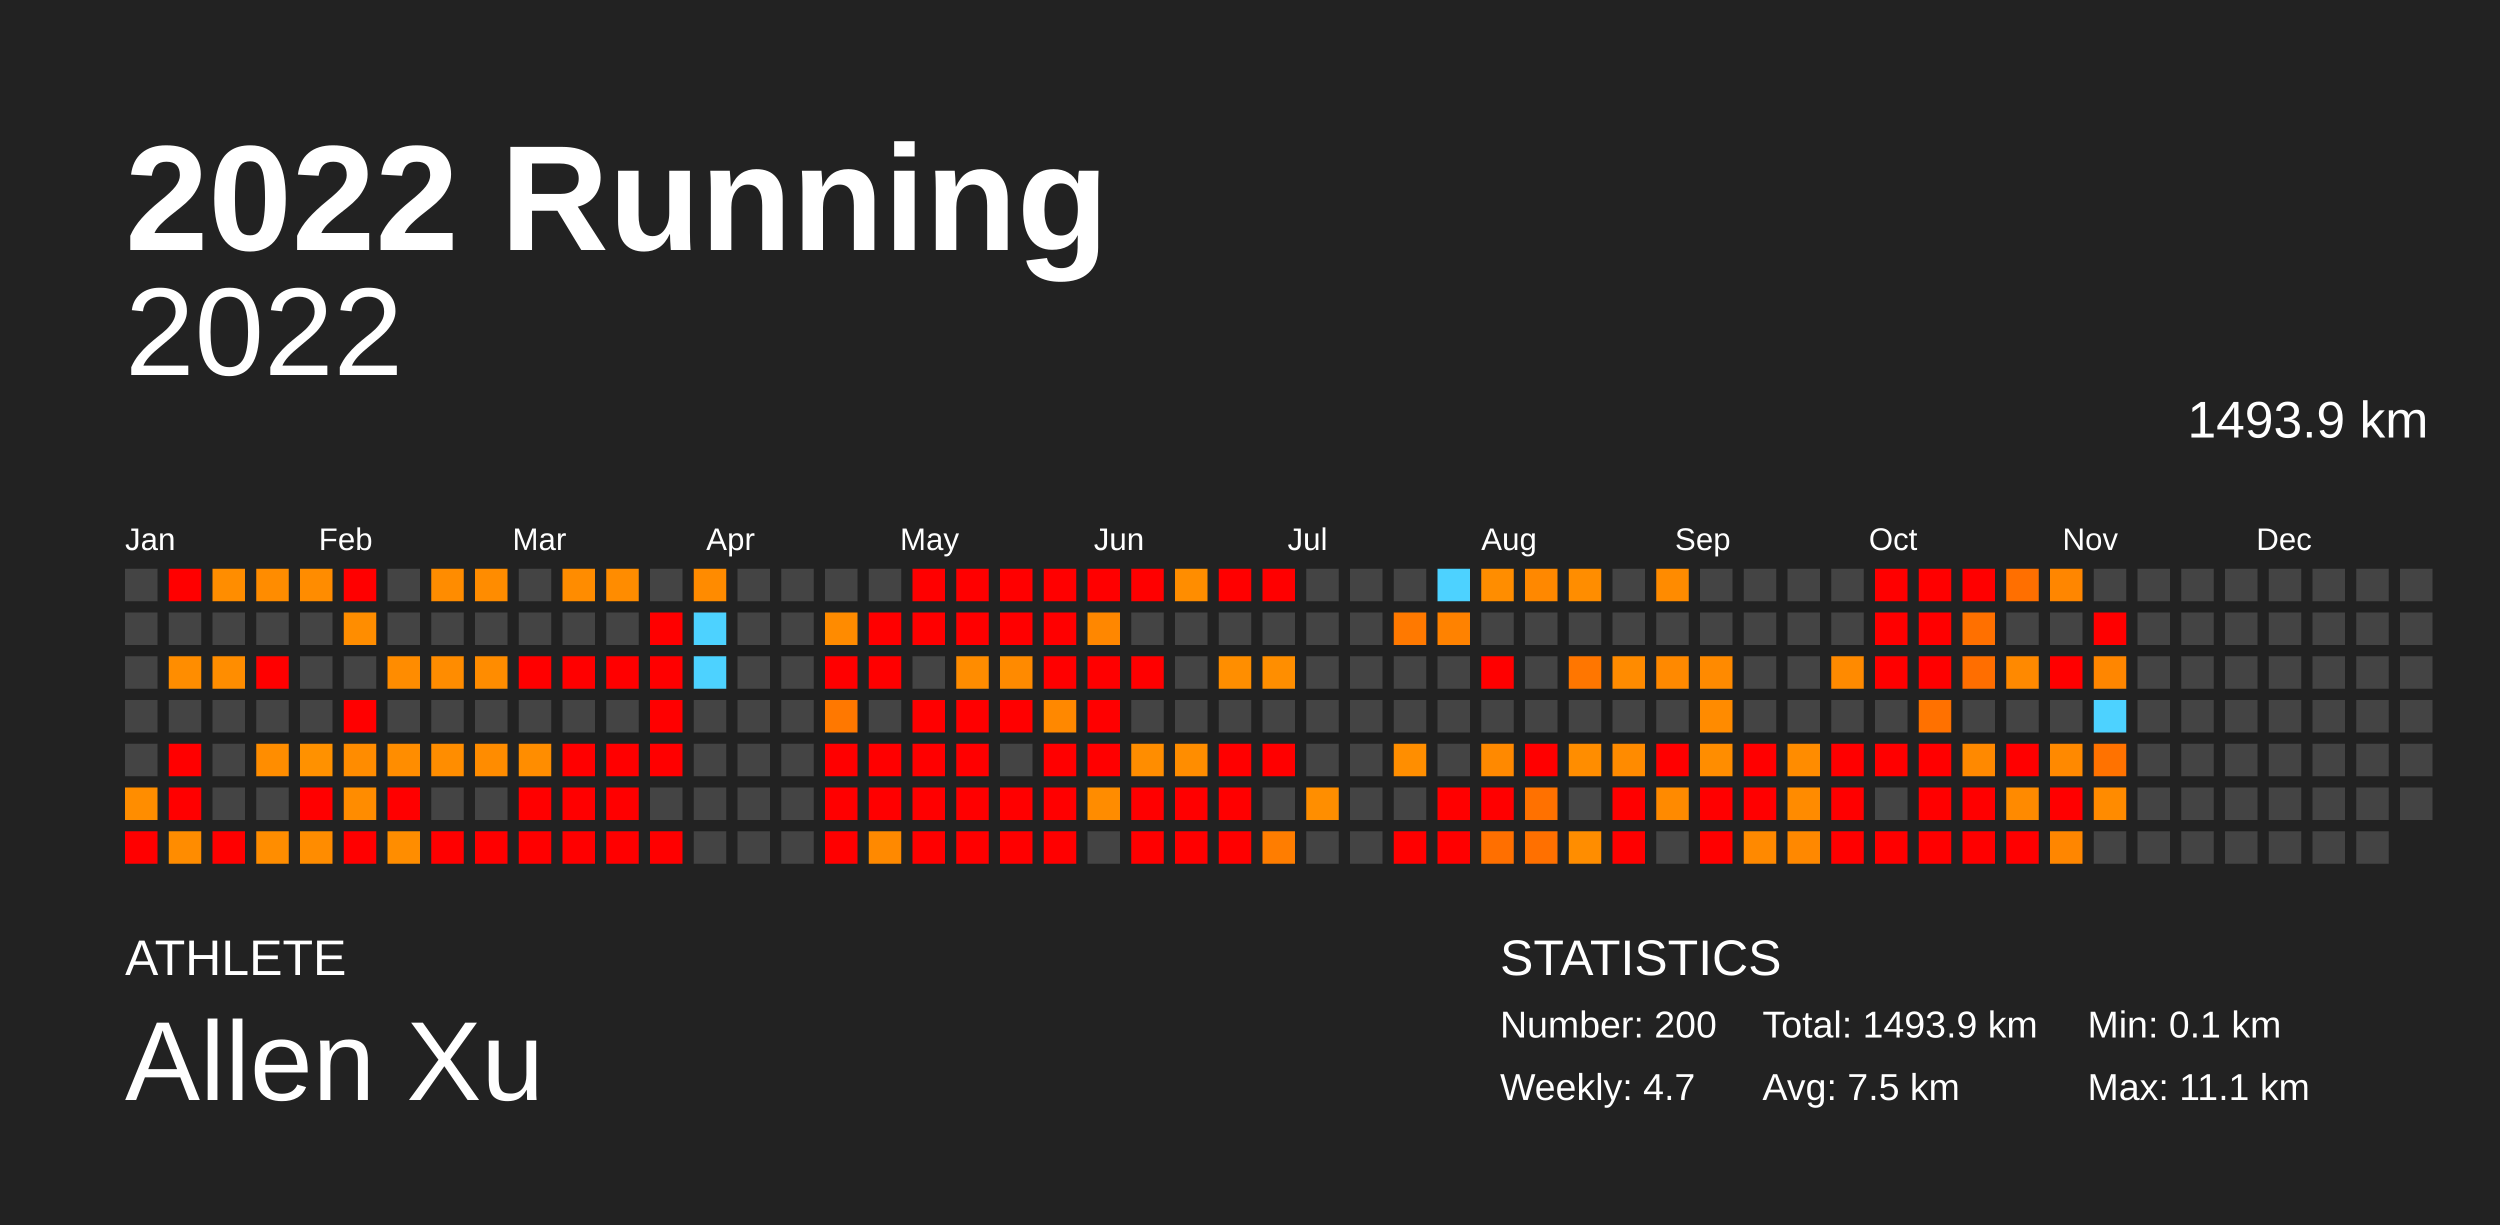
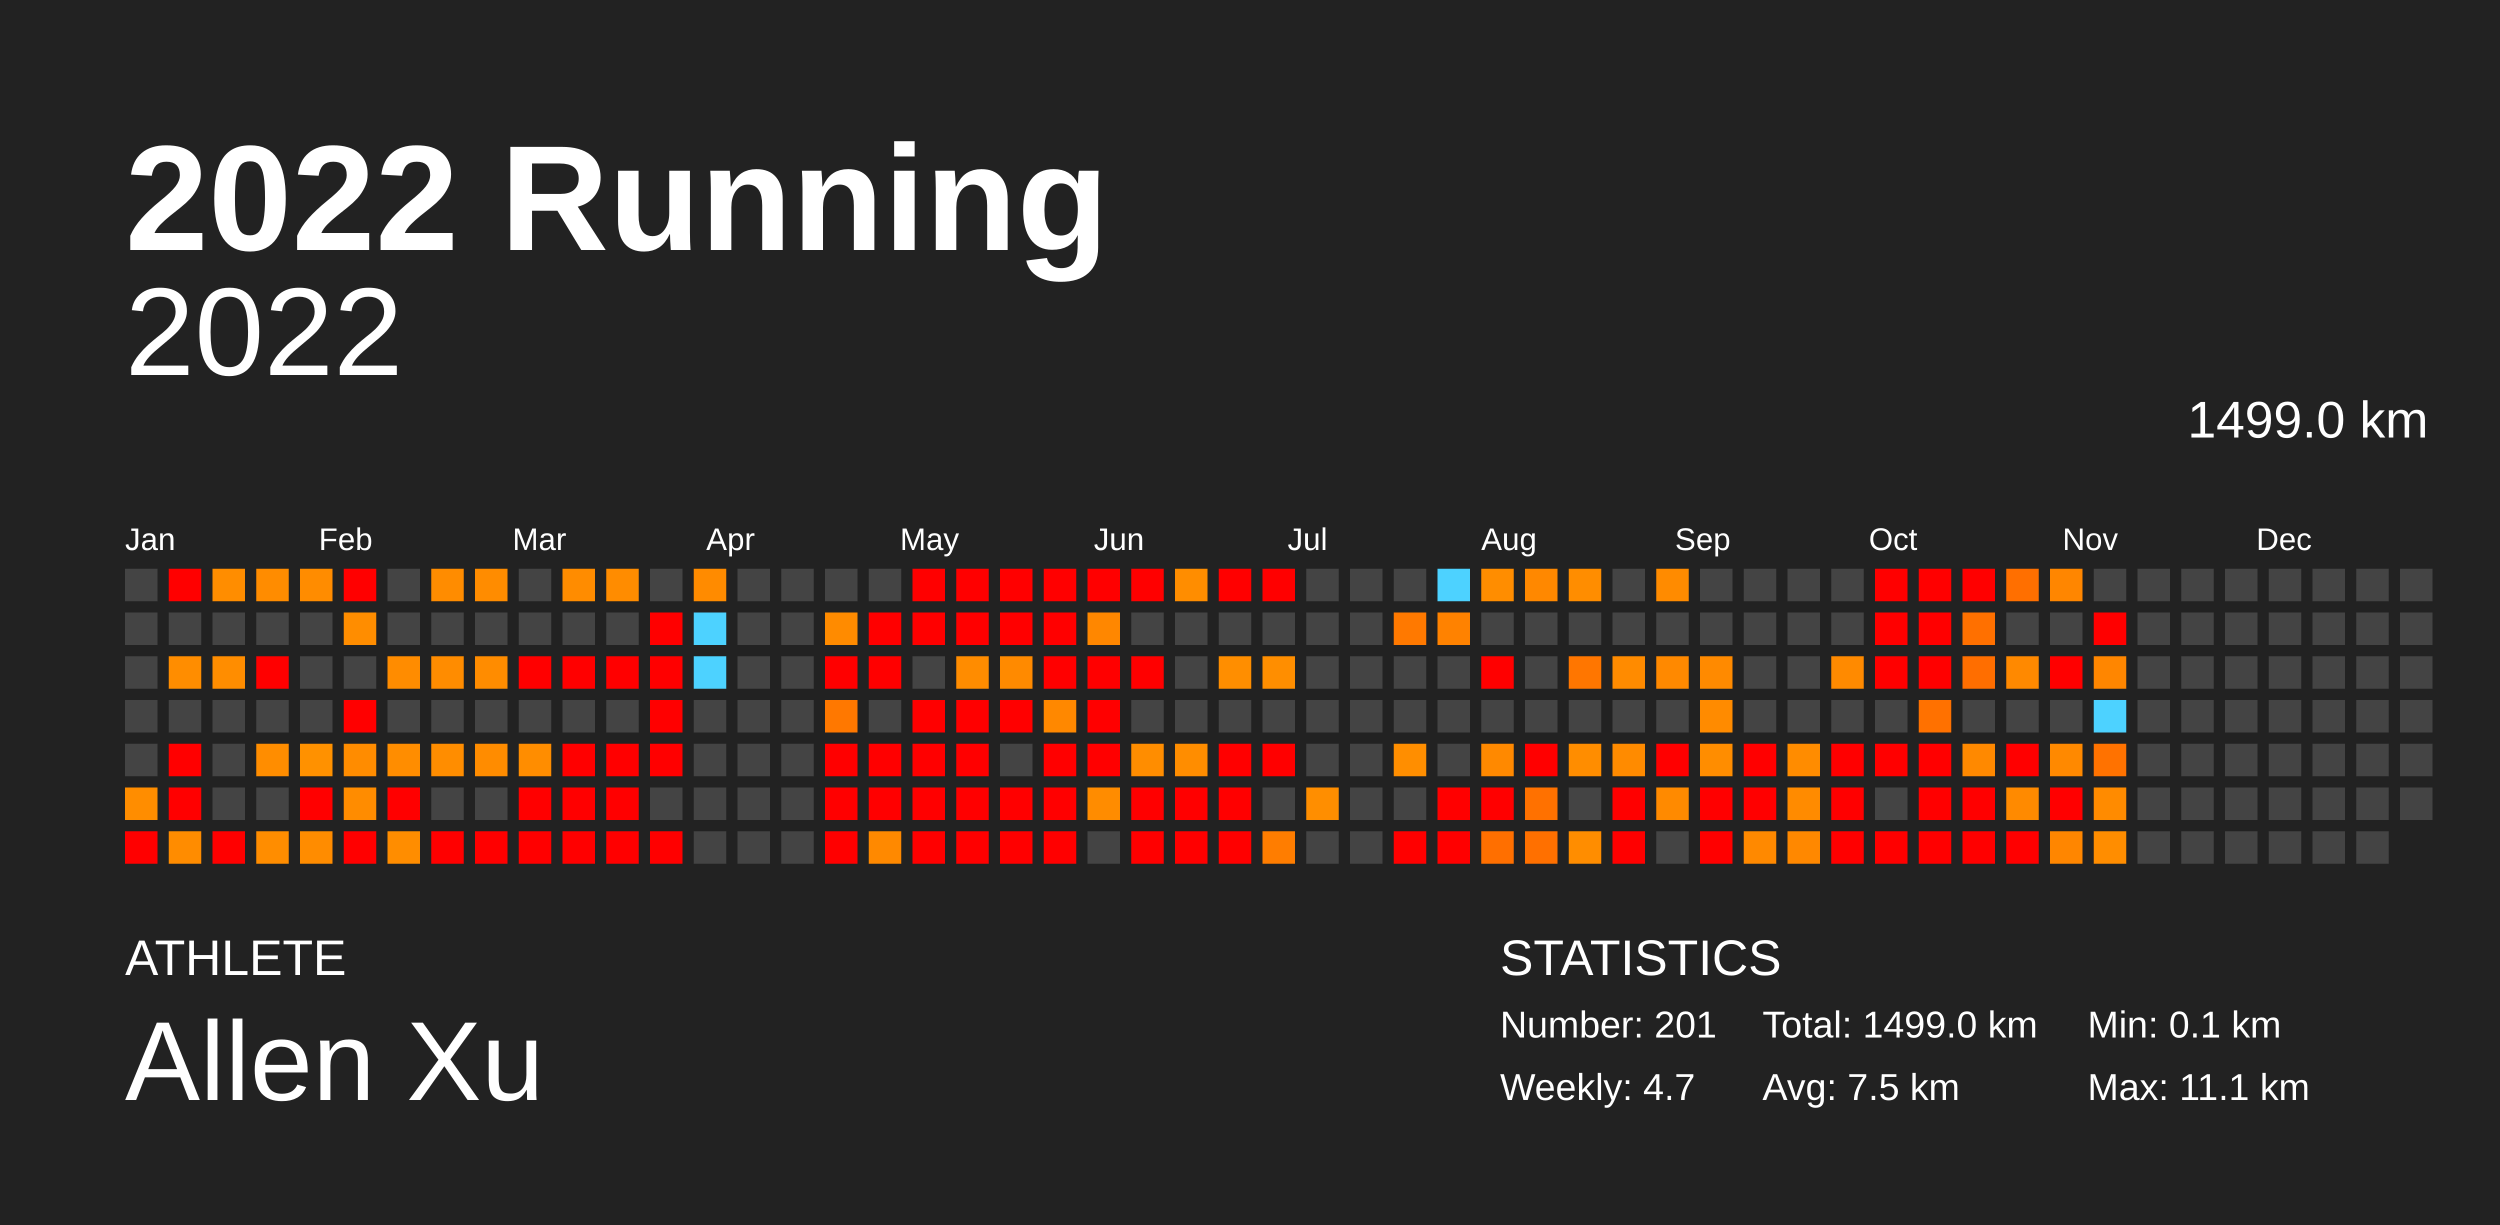
<svg xmlns="http://www.w3.org/2000/svg" baseProfile="full" height="98mm" version="1.1" viewBox="0,0,200,98" width="200mm">
  <defs />
  <rect fill="#222222" height="98" width="200" x="0" y="0" />
  <text fill="#FFFFFF" style="font-size:12px; font-family:Arial; font-weight:bold;" x="10" y="20">2022 Running</text>
  <text fill="#FFFFFF" style="font-size:4px; font-family:Arial" x="10" y="78">ATHLETE</text>
  <text fill="#FFFFFF" style="font-size:9px; font-family:Arial" x="10" y="88">Allen Xu</text>
  <text fill="#FFFFFF" style="font-size:4px; font-family:Arial" x="120" y="78">STATISTICS</text>
-   <text fill="#FFFFFF" style="font-size:3px; font-family:Arial" x="120" y="83">Number: 200</text>
+   <text fill="#FFFFFF" style="font-size:3px; font-family:Arial" x="120" y="83">Number: 201</text>
  <text fill="#FFFFFF" style="font-size:3px; font-family:Arial" x="120" y="88">Weekly: 4.7</text>
-   <text fill="#FFFFFF" style="font-size:3px; font-family:Arial" x="141" y="83">Total: 1493.9 km</text>
+   <text fill="#FFFFFF" style="font-size:3px; font-family:Arial" x="141" y="83">Total: 1499.0 km</text>
  <text fill="#FFFFFF" style="font-size:3px; font-family:Arial" x="141" y="88">Avg: 7.5 km</text>
  <text fill="#FFFFFF" style="font-size:3px; font-family:Arial" x="167" y="83">Min: 0.1 km</text>
  <text fill="#FFFFFF" style="font-size:3px; font-family:Arial" x="167" y="88">Max: 11.1 km</text>
  <text alignment-baseline="hanging" fill="#FFFFFF" style="font-size:10.0px; font-family:Arial;" x="10" y="30">2022</text>
-   <text alignment-baseline="hanging" fill="#FFFFFF" style="font-size:4.125px; font-family:Arial;" x="175" y="35">1493.9 km</text>
+   <text alignment-baseline="hanging" fill="#FFFFFF" style="font-size:4.125px; font-family:Arial;" x="175" y="35">1499.0 km</text>
  <text fill="#FFFFFF" style="font-size:2.5px; font-family:Arial" x="10.0" y="44">Jan</text>
  <text fill="#FFFFFF" style="font-size:2.5px; font-family:Arial" x="25.5" y="44">Feb</text>
  <text fill="#FFFFFF" style="font-size:2.5px; font-family:Arial" x="41.0" y="44">Mar</text>
  <text fill="#FFFFFF" style="font-size:2.5px; font-family:Arial" x="56.5" y="44">Apr</text>
  <text fill="#FFFFFF" style="font-size:2.5px; font-family:Arial" x="72.0" y="44">May</text>
  <text fill="#FFFFFF" style="font-size:2.5px; font-family:Arial" x="87.5" y="44">Jun</text>
  <text fill="#FFFFFF" style="font-size:2.5px; font-family:Arial" x="103.0" y="44">Jul</text>
  <text fill="#FFFFFF" style="font-size:2.5px; font-family:Arial" x="118.5" y="44">Aug</text>
  <text fill="#FFFFFF" style="font-size:2.5px; font-family:Arial" x="134.0" y="44">Sep</text>
  <text fill="#FFFFFF" style="font-size:2.5px; font-family:Arial" x="149.5" y="44">Oct</text>
  <text fill="#FFFFFF" style="font-size:2.5px; font-family:Arial" x="165.0" y="44">Nov</text>
  <text fill="#FFFFFF" style="font-size:2.5px; font-family:Arial" x="180.5" y="44">Dec</text>
  <rect fill="#444444" height="2.6" width="2.6" x="10.0" y="45.5" />
  <rect fill="#444444" height="2.6" width="2.6" x="10.0" y="49.0" />
  <rect fill="#444444" height="2.6" width="2.6" x="10.0" y="52.5" />
  <rect fill="#444444" height="2.6" width="2.6" x="10.0" y="56.0" />
  <rect fill="#444444" height="2.6" width="2.6" x="10.0" y="59.5" />
  <rect fill="#ff8d00" height="2.6" width="2.6" x="10.0" y="63.0" />
  <rect fill="red" height="2.6" width="2.6" x="10.0" y="66.5" />
  <rect fill="red" height="2.6" width="2.6" x="13.5" y="45.5" />
  <rect fill="#444444" height="2.6" width="2.6" x="13.5" y="49.0" />
  <rect fill="#ff8d00" height="2.6" width="2.6" x="13.5" y="52.5" />
  <rect fill="#444444" height="2.6" width="2.6" x="13.5" y="56.0" />
  <rect fill="red" height="2.6" width="2.6" x="13.5" y="59.5" />
  <rect fill="red" height="2.6" width="2.6" x="13.5" y="63.0" />
  <rect fill="#ff8c00" height="2.6" width="2.6" x="13.5" y="66.5" />
  <rect fill="#ff8d00" height="2.6" width="2.6" x="17.0" y="45.5" />
  <rect fill="#444444" height="2.6" width="2.6" x="17.0" y="49.0" />
  <rect fill="#ff8d00" height="2.6" width="2.6" x="17.0" y="52.5" />
  <rect fill="#444444" height="2.6" width="2.6" x="17.0" y="56.0" />
  <rect fill="#444444" height="2.6" width="2.6" x="17.0" y="59.5" />
  <rect fill="#444444" height="2.6" width="2.6" x="17.0" y="63.0" />
  <rect fill="red" height="2.6" width="2.6" x="17.0" y="66.5" />
  <rect fill="#ff8c00" height="2.6" width="2.6" x="20.5" y="45.5" />
  <rect fill="#444444" height="2.6" width="2.6" x="20.5" y="49.0" />
  <rect fill="red" height="2.6" width="2.6" x="20.5" y="52.5" />
  <rect fill="#444444" height="2.6" width="2.6" x="20.5" y="56.0" />
  <rect fill="#ff8d00" height="2.6" width="2.6" x="20.5" y="59.5" />
  <rect fill="#444444" height="2.6" width="2.6" x="20.5" y="63.0" />
  <rect fill="#ff8d00" height="2.6" width="2.6" x="20.5" y="66.5" />
  <rect fill="#ff8c00" height="2.6" width="2.6" x="24.0" y="45.5" />
  <rect fill="#444444" height="2.6" width="2.6" x="24.0" y="49.0" />
  <rect fill="#444444" height="2.6" width="2.6" x="24.0" y="52.5" />
  <rect fill="#444444" height="2.6" width="2.6" x="24.0" y="56.0" />
  <rect fill="#ff9100" height="2.6" width="2.6" x="24.0" y="59.5" />
  <rect fill="red" height="2.6" width="2.6" x="24.0" y="63.0" />
  <rect fill="#ff8c00" height="2.6" width="2.6" x="24.0" y="66.5" />
  <rect fill="red" height="2.6" width="2.6" x="27.5" y="45.5" />
  <rect fill="#ff8d00" height="2.6" width="2.6" x="27.5" y="49.0" />
  <rect fill="#444444" height="2.6" width="2.6" x="27.5" y="52.5" />
  <rect fill="red" height="2.6" width="2.6" x="27.5" y="56.0" />
  <rect fill="#ff8c00" height="2.6" width="2.6" x="27.5" y="59.5" />
  <rect fill="#ff8c00" height="2.6" width="2.6" x="27.5" y="63.0" />
  <rect fill="red" height="2.6" width="2.6" x="27.5" y="66.5" />
  <rect fill="#444444" height="2.6" width="2.6" x="31.0" y="45.5" />
  <rect fill="#444444" height="2.6" width="2.6" x="31.0" y="49.0" />
  <rect fill="#ff8c00" height="2.6" width="2.6" x="31.0" y="52.5" />
  <rect fill="#444444" height="2.6" width="2.6" x="31.0" y="56.0" />
  <rect fill="#ff8d00" height="2.6" width="2.6" x="31.0" y="59.5" />
  <rect fill="red" height="2.6" width="2.6" x="31.0" y="63.0" />
  <rect fill="#ff8d00" height="2.6" width="2.6" x="31.0" y="66.5" />
  <rect fill="#ff8c00" height="2.6" width="2.6" x="34.5" y="45.5" />
  <rect fill="#444444" height="2.6" width="2.6" x="34.5" y="49.0" />
  <rect fill="#ff8c00" height="2.6" width="2.6" x="34.5" y="52.5" />
  <rect fill="#444444" height="2.6" width="2.6" x="34.5" y="56.0" />
  <rect fill="#ff8d00" height="2.6" width="2.6" x="34.5" y="59.5" />
  <rect fill="#444444" height="2.6" width="2.6" x="34.5" y="63.0" />
  <rect fill="red" height="2.6" width="2.6" x="34.5" y="66.5" />
  <rect fill="#ff8c00" height="2.6" width="2.6" x="38.0" y="45.5" />
  <rect fill="#444444" height="2.6" width="2.6" x="38.0" y="49.0" />
  <rect fill="#ff8c00" height="2.6" width="2.6" x="38.0" y="52.5" />
  <rect fill="#444444" height="2.6" width="2.6" x="38.0" y="56.0" />
  <rect fill="#ff8c00" height="2.6" width="2.6" x="38.0" y="59.5" />
  <rect fill="#444444" height="2.6" width="2.6" x="38.0" y="63.0" />
  <rect fill="red" height="2.6" width="2.6" x="38.0" y="66.5" />
  <rect fill="#444444" height="2.6" width="2.6" x="41.5" y="45.5" />
  <rect fill="#444444" height="2.6" width="2.6" x="41.5" y="49.0" />
  <rect fill="red" height="2.6" width="2.6" x="41.5" y="52.5" />
  <rect fill="#444444" height="2.6" width="2.6" x="41.5" y="56.0" />
  <rect fill="#ff8d00" height="2.6" width="2.6" x="41.5" y="59.5" />
  <rect fill="red" height="2.6" width="2.6" x="41.5" y="63.0" />
  <rect fill="red" height="2.6" width="2.6" x="41.5" y="66.5" />
  <rect fill="#ff8c00" height="2.6" width="2.6" x="45.0" y="45.5" />
  <rect fill="#444444" height="2.6" width="2.6" x="45.0" y="49.0" />
  <rect fill="red" height="2.6" width="2.6" x="45.0" y="52.5" />
  <rect fill="#444444" height="2.6" width="2.6" x="45.0" y="56.0" />
  <rect fill="red" height="2.6" width="2.6" x="45.0" y="59.5" />
  <rect fill="red" height="2.6" width="2.6" x="45.0" y="63.0" />
  <rect fill="red" height="2.6" width="2.6" x="45.0" y="66.5" />
  <rect fill="#ff8c00" height="2.6" width="2.6" x="48.5" y="45.5" />
  <rect fill="#444444" height="2.6" width="2.6" x="48.5" y="49.0" />
  <rect fill="red" height="2.6" width="2.6" x="48.5" y="52.5" />
  <rect fill="#444444" height="2.6" width="2.6" x="48.5" y="56.0" />
  <rect fill="red" height="2.6" width="2.6" x="48.5" y="59.5" />
  <rect fill="red" height="2.6" width="2.6" x="48.5" y="63.0" />
  <rect fill="red" height="2.6" width="2.6" x="48.5" y="66.5" />
  <rect fill="#444444" height="2.6" width="2.6" x="52.0" y="45.5" />
  <rect fill="red" height="2.6" width="2.6" x="52.0" y="49.0" />
  <rect fill="red" height="2.6" width="2.6" x="52.0" y="52.5" />
  <rect fill="red" height="2.6" width="2.6" x="52.0" y="56.0" />
  <rect fill="red" height="2.6" width="2.6" x="52.0" y="59.5" />
  <rect fill="#444444" height="2.6" width="2.6" x="52.0" y="63.0" />
  <rect fill="red" height="2.6" width="2.6" x="52.0" y="66.5" />
  <rect fill="#ff8b00" height="2.6" width="2.6" x="55.5" y="45.5" />
  <rect fill="#4dd2ff" height="2.6" width="2.6" x="55.5" y="49.0" />
  <rect fill="#4dd2ff" height="2.6" width="2.6" x="55.5" y="52.5" />
  <rect fill="#444444" height="2.6" width="2.6" x="55.5" y="56.0" />
  <rect fill="#444444" height="2.6" width="2.6" x="55.5" y="59.5" />
  <rect fill="#444444" height="2.6" width="2.6" x="55.5" y="63.0" />
  <rect fill="#444444" height="2.6" width="2.6" x="55.5" y="66.5" />
  <rect fill="#444444" height="2.6" width="2.6" x="59.0" y="45.5" />
  <rect fill="#444444" height="2.6" width="2.6" x="59.0" y="49.0" />
  <rect fill="#444444" height="2.6" width="2.6" x="59.0" y="52.5" />
  <rect fill="#444444" height="2.6" width="2.6" x="59.0" y="56.0" />
  <rect fill="#444444" height="2.6" width="2.6" x="59.0" y="59.5" />
  <rect fill="#444444" height="2.6" width="2.6" x="59.0" y="63.0" />
  <rect fill="#444444" height="2.6" width="2.6" x="59.0" y="66.5" />
  <rect fill="#444444" height="2.6" width="2.6" x="62.5" y="45.5" />
  <rect fill="#444444" height="2.6" width="2.6" x="62.5" y="49.0" />
  <rect fill="#444444" height="2.6" width="2.6" x="62.5" y="52.5" />
  <rect fill="#444444" height="2.6" width="2.6" x="62.5" y="56.0" />
  <rect fill="#444444" height="2.6" width="2.6" x="62.5" y="59.5" />
  <rect fill="#444444" height="2.6" width="2.6" x="62.5" y="63.0" />
  <rect fill="#444444" height="2.6" width="2.6" x="62.5" y="66.5" />
  <rect fill="#444444" height="2.6" width="2.6" x="66.0" y="45.5" />
  <rect fill="#ff8b00" height="2.6" width="2.6" x="66.0" y="49.0" />
  <rect fill="red" height="2.6" width="2.6" x="66.0" y="52.5" />
  <rect fill="#ff7800" height="2.6" width="2.6" x="66.0" y="56.0" />
  <rect fill="red" height="2.6" width="2.6" x="66.0" y="59.5" />
  <rect fill="red" height="2.6" width="2.6" x="66.0" y="63.0" />
  <rect fill="red" height="2.6" width="2.6" x="66.0" y="66.5" />
  <rect fill="#444444" height="2.6" width="2.6" x="69.5" y="45.5" />
  <rect fill="red" height="2.6" width="2.6" x="69.5" y="49.0" />
  <rect fill="red" height="2.6" width="2.6" x="69.5" y="52.5" />
  <rect fill="#444444" height="2.6" width="2.6" x="69.5" y="56.0" />
  <rect fill="red" height="2.6" width="2.6" x="69.5" y="59.5" />
  <rect fill="red" height="2.6" width="2.6" x="69.5" y="63.0" />
  <rect fill="#ff8900" height="2.6" width="2.6" x="69.5" y="66.5" />
  <rect fill="red" height="2.6" width="2.6" x="73.0" y="45.5" />
  <rect fill="red" height="2.6" width="2.6" x="73.0" y="49.0" />
  <rect fill="#444444" height="2.6" width="2.6" x="73.0" y="52.5" />
  <rect fill="red" height="2.6" width="2.6" x="73.0" y="56.0" />
  <rect fill="red" height="2.6" width="2.6" x="73.0" y="59.5" />
  <rect fill="red" height="2.6" width="2.6" x="73.0" y="63.0" />
  <rect fill="red" height="2.6" width="2.6" x="73.0" y="66.5" />
  <rect fill="red" height="2.6" width="2.6" x="76.5" y="45.5" />
  <rect fill="red" height="2.6" width="2.6" x="76.5" y="49.0" />
  <rect fill="#ff8c00" height="2.6" width="2.6" x="76.5" y="52.5" />
  <rect fill="red" height="2.6" width="2.6" x="76.5" y="56.0" />
  <rect fill="red" height="2.6" width="2.6" x="76.5" y="59.5" />
  <rect fill="red" height="2.6" width="2.6" x="76.5" y="63.0" />
  <rect fill="red" height="2.6" width="2.6" x="76.5" y="66.5" />
  <rect fill="red" height="2.6" width="2.6" x="80.0" y="45.5" />
  <rect fill="red" height="2.6" width="2.6" x="80.0" y="49.0" />
  <rect fill="#ff8a00" height="2.6" width="2.6" x="80.0" y="52.5" />
  <rect fill="red" height="2.6" width="2.6" x="80.0" y="56.0" />
  <rect fill="#444444" height="2.6" width="2.6" x="80.0" y="59.5" />
  <rect fill="red" height="2.6" width="2.6" x="80.0" y="63.0" />
  <rect fill="red" height="2.6" width="2.6" x="80.0" y="66.5" />
  <rect fill="red" height="2.6" width="2.6" x="83.5" y="45.5" />
  <rect fill="red" height="2.6" width="2.6" x="83.5" y="49.0" />
  <rect fill="red" height="2.6" width="2.6" x="83.5" y="52.5" />
  <rect fill="#ff8800" height="2.6" width="2.6" x="83.5" y="56.0" />
  <rect fill="red" height="2.6" width="2.6" x="83.5" y="59.5" />
  <rect fill="red" height="2.6" width="2.6" x="83.5" y="63.0" />
  <rect fill="red" height="2.6" width="2.6" x="83.5" y="66.5" />
  <rect fill="red" height="2.6" width="2.6" x="87.0" y="45.5" />
  <rect fill="#ff8700" height="2.6" width="2.6" x="87.0" y="49.0" />
  <rect fill="red" height="2.6" width="2.6" x="87.0" y="52.5" />
  <rect fill="red" height="2.6" width="2.6" x="87.0" y="56.0" />
  <rect fill="red" height="2.6" width="2.6" x="87.0" y="59.5" />
  <rect fill="#ff8c00" height="2.6" width="2.6" x="87.0" y="63.0" />
  <rect fill="#444444" height="2.6" width="2.6" x="87.0" y="66.5" />
  <rect fill="red" height="2.6" width="2.6" x="90.5" y="45.5" />
  <rect fill="#444444" height="2.6" width="2.6" x="90.5" y="49.0" />
  <rect fill="red" height="2.6" width="2.6" x="90.5" y="52.5" />
  <rect fill="#444444" height="2.6" width="2.6" x="90.5" y="56.0" />
  <rect fill="#ff8d00" height="2.6" width="2.6" x="90.5" y="59.5" />
  <rect fill="red" height="2.6" width="2.6" x="90.5" y="63.0" />
  <rect fill="red" height="2.6" width="2.6" x="90.5" y="66.5" />
  <rect fill="#ff8d00" height="2.6" width="2.6" x="94.0" y="45.5" />
  <rect fill="#444444" height="2.6" width="2.6" x="94.0" y="49.0" />
  <rect fill="#444444" height="2.6" width="2.6" x="94.0" y="52.5" />
  <rect fill="#444444" height="2.6" width="2.6" x="94.0" y="56.0" />
  <rect fill="#ff8d00" height="2.6" width="2.6" x="94.0" y="59.5" />
  <rect fill="red" height="2.6" width="2.6" x="94.0" y="63.0" />
  <rect fill="red" height="2.6" width="2.6" x="94.0" y="66.5" />
  <rect fill="red" height="2.6" width="2.6" x="97.5" y="45.5" />
  <rect fill="#444444" height="2.6" width="2.6" x="97.5" y="49.0" />
  <rect fill="#ff8e00" height="2.6" width="2.6" x="97.5" y="52.5" />
  <rect fill="#444444" height="2.6" width="2.6" x="97.5" y="56.0" />
  <rect fill="red" height="2.6" width="2.6" x="97.5" y="59.5" />
  <rect fill="red" height="2.6" width="2.6" x="97.5" y="63.0" />
  <rect fill="red" height="2.6" width="2.6" x="97.5" y="66.5" />
  <rect fill="red" height="2.6" width="2.6" x="101.0" y="45.5" />
  <rect fill="#444444" height="2.6" width="2.6" x="101.0" y="49.0" />
  <rect fill="#ff8e00" height="2.6" width="2.6" x="101.0" y="52.5" />
  <rect fill="#444444" height="2.6" width="2.6" x="101.0" y="56.0" />
  <rect fill="red" height="2.6" width="2.6" x="101.0" y="59.5" />
  <rect fill="#444444" height="2.6" width="2.6" x="101.0" y="63.0" />
  <rect fill="#ff7d00" height="2.6" width="2.6" x="101.0" y="66.5" />
  <rect fill="#444444" height="2.6" width="2.6" x="104.5" y="45.5" />
  <rect fill="#444444" height="2.6" width="2.6" x="104.5" y="49.0" />
  <rect fill="#444444" height="2.6" width="2.6" x="104.5" y="52.5" />
  <rect fill="#444444" height="2.6" width="2.6" x="104.5" y="56.0" />
  <rect fill="#444444" height="2.6" width="2.6" x="104.5" y="59.5" />
  <rect fill="#ff8e00" height="2.6" width="2.6" x="104.5" y="63.0" />
  <rect fill="#444444" height="2.6" width="2.6" x="104.5" y="66.5" />
  <rect fill="#444444" height="2.6" width="2.6" x="108.0" y="45.5" />
  <rect fill="#444444" height="2.6" width="2.6" x="108.0" y="49.0" />
  <rect fill="#444444" height="2.6" width="2.6" x="108.0" y="52.5" />
  <rect fill="#444444" height="2.6" width="2.6" x="108.0" y="56.0" />
  <rect fill="#444444" height="2.6" width="2.6" x="108.0" y="59.5" />
  <rect fill="#444444" height="2.6" width="2.6" x="108.0" y="63.0" />
  <rect fill="#444444" height="2.6" width="2.6" x="108.0" y="66.5" />
  <rect fill="#444444" height="2.6" width="2.6" x="111.5" y="45.5" />
  <rect fill="#ff7900" height="2.6" width="2.6" x="111.5" y="49.0" />
  <rect fill="#444444" height="2.6" width="2.6" x="111.5" y="52.5" />
  <rect fill="#444444" height="2.6" width="2.6" x="111.5" y="56.0" />
  <rect fill="#ff8e00" height="2.6" width="2.6" x="111.5" y="59.5" />
  <rect fill="#444444" height="2.6" width="2.6" x="111.5" y="63.0" />
  <rect fill="red" height="2.6" width="2.6" x="111.5" y="66.5" />
  <rect fill="#4dd2ff" height="2.6" width="2.6" x="115.0" y="45.5" />
  <rect fill="#ff8200" height="2.6" width="2.6" x="115.0" y="49.0" />
  <rect fill="#444444" height="2.6" width="2.6" x="115.0" y="52.5" />
  <rect fill="#444444" height="2.6" width="2.6" x="115.0" y="56.0" />
  <rect fill="#444444" height="2.6" width="2.6" x="115.0" y="59.5" />
  <rect fill="red" height="2.6" width="2.6" x="115.0" y="63.0" />
  <rect fill="red" height="2.6" width="2.6" x="115.0" y="66.5" />
  <rect fill="#ff8d00" height="2.6" width="2.6" x="118.5" y="45.5" />
  <rect fill="#444444" height="2.6" width="2.6" x="118.5" y="49.0" />
  <rect fill="red" height="2.6" width="2.6" x="118.5" y="52.5" />
  <rect fill="#444444" height="2.6" width="2.6" x="118.5" y="56.0" />
  <rect fill="#ff8900" height="2.6" width="2.6" x="118.5" y="59.5" />
  <rect fill="red" height="2.6" width="2.6" x="118.5" y="63.0" />
  <rect fill="#ff6f00" height="2.6" width="2.6" x="118.5" y="66.5" />
  <rect fill="#ff8800" height="2.6" width="2.6" x="122.0" y="45.5" />
  <rect fill="#444444" height="2.6" width="2.6" x="122.0" y="49.0" />
  <rect fill="#444444" height="2.6" width="2.6" x="122.0" y="52.5" />
  <rect fill="#444444" height="2.6" width="2.6" x="122.0" y="56.0" />
  <rect fill="red" height="2.6" width="2.6" x="122.0" y="59.5" />
  <rect fill="#ff7100" height="2.6" width="2.6" x="122.0" y="63.0" />
  <rect fill="#ff7000" height="2.6" width="2.6" x="122.0" y="66.5" />
  <rect fill="#ff8d00" height="2.6" width="2.6" x="125.5" y="45.5" />
  <rect fill="#444444" height="2.6" width="2.6" x="125.5" y="49.0" />
  <rect fill="#ff7600" height="2.6" width="2.6" x="125.5" y="52.5" />
  <rect fill="#444444" height="2.6" width="2.6" x="125.5" y="56.0" />
  <rect fill="#ff8d00" height="2.6" width="2.6" x="125.5" y="59.5" />
  <rect fill="#444444" height="2.6" width="2.6" x="125.5" y="63.0" />
  <rect fill="#ff8d00" height="2.6" width="2.6" x="125.5" y="66.5" />
  <rect fill="#444444" height="2.6" width="2.6" x="129.0" y="45.5" />
  <rect fill="#444444" height="2.6" width="2.6" x="129.0" y="49.0" />
  <rect fill="#ff8b00" height="2.6" width="2.6" x="129.0" y="52.5" />
  <rect fill="#444444" height="2.6" width="2.6" x="129.0" y="56.0" />
  <rect fill="#ff8b00" height="2.6" width="2.6" x="129.0" y="59.5" />
  <rect fill="red" height="2.6" width="2.6" x="129.0" y="63.0" />
  <rect fill="red" height="2.6" width="2.6" x="129.0" y="66.5" />
  <rect fill="#ff8b00" height="2.6" width="2.6" x="132.5" y="45.5" />
  <rect fill="#444444" height="2.6" width="2.6" x="132.5" y="49.0" />
  <rect fill="#ff8900" height="2.6" width="2.6" x="132.5" y="52.5" />
  <rect fill="#444444" height="2.6" width="2.6" x="132.5" y="56.0" />
  <rect fill="red" height="2.6" width="2.6" x="132.5" y="59.5" />
  <rect fill="#ff8a00" height="2.6" width="2.6" x="132.5" y="63.0" />
  <rect fill="#444444" height="2.6" width="2.6" x="132.5" y="66.5" />
  <rect fill="#444444" height="2.6" width="2.6" x="136.0" y="45.5" />
  <rect fill="#444444" height="2.6" width="2.6" x="136.0" y="49.0" />
  <rect fill="#ff8a00" height="2.6" width="2.6" x="136.0" y="52.5" />
  <rect fill="#ff8b00" height="2.6" width="2.6" x="136.0" y="56.0" />
  <rect fill="#ff8d00" height="2.6" width="2.6" x="136.0" y="59.5" />
  <rect fill="red" height="2.6" width="2.6" x="136.0" y="63.0" />
  <rect fill="red" height="2.6" width="2.6" x="136.0" y="66.5" />
  <rect fill="#444444" height="2.6" width="2.6" x="139.5" y="45.5" />
  <rect fill="#444444" height="2.6" width="2.6" x="139.5" y="49.0" />
  <rect fill="#444444" height="2.6" width="2.6" x="139.5" y="52.5" />
  <rect fill="#444444" height="2.6" width="2.6" x="139.5" y="56.0" />
  <rect fill="red" height="2.6" width="2.6" x="139.5" y="59.5" />
  <rect fill="red" height="2.6" width="2.6" x="139.5" y="63.0" />
  <rect fill="#ff8900" height="2.6" width="2.6" x="139.5" y="66.5" />
  <rect fill="#444444" height="2.6" width="2.6" x="143.0" y="45.5" />
  <rect fill="#444444" height="2.6" width="2.6" x="143.0" y="49.0" />
  <rect fill="#444444" height="2.6" width="2.6" x="143.0" y="52.5" />
  <rect fill="#444444" height="2.6" width="2.6" x="143.0" y="56.0" />
  <rect fill="#ff8c00" height="2.6" width="2.6" x="143.0" y="59.5" />
  <rect fill="#ff8b00" height="2.6" width="2.6" x="143.0" y="63.0" />
  <rect fill="#ff8800" height="2.6" width="2.6" x="143.0" y="66.5" />
  <rect fill="#444444" height="2.6" width="2.6" x="146.5" y="45.5" />
  <rect fill="#444444" height="2.6" width="2.6" x="146.5" y="49.0" />
  <rect fill="#ff8a00" height="2.6" width="2.6" x="146.5" y="52.5" />
  <rect fill="#444444" height="2.6" width="2.6" x="146.5" y="56.0" />
  <rect fill="red" height="2.6" width="2.6" x="146.5" y="59.5" />
  <rect fill="red" height="2.6" width="2.6" x="146.5" y="63.0" />
  <rect fill="red" height="2.6" width="2.6" x="146.5" y="66.5" />
  <rect fill="red" height="2.6" width="2.6" x="150.0" y="45.5" />
  <rect fill="red" height="2.6" width="2.6" x="150.0" y="49.0" />
  <rect fill="red" height="2.6" width="2.6" x="150.0" y="52.5" />
  <rect fill="#444444" height="2.6" width="2.6" x="150.0" y="56.0" />
  <rect fill="red" height="2.6" width="2.6" x="150.0" y="59.5" />
  <rect fill="#444444" height="2.6" width="2.6" x="150.0" y="63.0" />
  <rect fill="red" height="2.6" width="2.6" x="150.0" y="66.5" />
  <rect fill="red" height="2.6" width="2.6" x="153.5" y="45.5" />
  <rect fill="red" height="2.6" width="2.6" x="153.5" y="49.0" />
  <rect fill="red" height="2.6" width="2.6" x="153.5" y="52.5" />
  <rect fill="#ff7100" height="2.6" width="2.6" x="153.5" y="56.0" />
  <rect fill="red" height="2.6" width="2.6" x="153.5" y="59.5" />
  <rect fill="red" height="2.6" width="2.6" x="153.5" y="63.0" />
  <rect fill="red" height="2.6" width="2.6" x="153.5" y="66.5" />
  <rect fill="red" height="2.6" width="2.6" x="157.0" y="45.5" />
  <rect fill="#ff7000" height="2.6" width="2.6" x="157.0" y="49.0" />
  <rect fill="#ff6e00" height="2.6" width="2.6" x="157.0" y="52.5" />
  <rect fill="#444444" height="2.6" width="2.6" x="157.0" y="56.0" />
  <rect fill="#ff8900" height="2.6" width="2.6" x="157.0" y="59.5" />
  <rect fill="red" height="2.6" width="2.6" x="157.0" y="63.0" />
  <rect fill="red" height="2.6" width="2.6" x="157.0" y="66.5" />
  <rect fill="#ff6f00" height="2.6" width="2.6" x="160.5" y="45.5" />
  <rect fill="#444444" height="2.6" width="2.6" x="160.5" y="49.0" />
  <rect fill="#ff8900" height="2.6" width="2.6" x="160.5" y="52.5" />
  <rect fill="#444444" height="2.6" width="2.6" x="160.5" y="56.0" />
  <rect fill="red" height="2.6" width="2.6" x="160.5" y="59.5" />
  <rect fill="#ff8a00" height="2.6" width="2.6" x="160.5" y="63.0" />
  <rect fill="red" height="2.6" width="2.6" x="160.5" y="66.5" />
  <rect fill="#ff8600" height="2.6" width="2.6" x="164.0" y="45.5" />
  <rect fill="#444444" height="2.6" width="2.6" x="164.0" y="49.0" />
  <rect fill="red" height="2.6" width="2.6" x="164.0" y="52.5" />
  <rect fill="#444444" height="2.6" width="2.6" x="164.0" y="56.0" />
  <rect fill="#ff8900" height="2.6" width="2.6" x="164.0" y="59.5" />
  <rect fill="red" height="2.6" width="2.6" x="164.0" y="63.0" />
  <rect fill="#ff8600" height="2.6" width="2.6" x="164.0" y="66.5" />
  <rect fill="#444444" height="2.6" width="2.6" x="167.5" y="45.5" />
  <rect fill="red" height="2.6" width="2.6" x="167.5" y="49.0" />
  <rect fill="#ff8600" height="2.6" width="2.6" x="167.5" y="52.5" />
  <rect fill="#4dd2ff" height="2.6" width="2.6" x="167.5" y="56.0" />
  <rect fill="#ff7200" height="2.6" width="2.6" x="167.5" y="59.5" />
  <rect fill="#ff8b00" height="2.6" width="2.6" x="167.5" y="63.0" />
-   <rect fill="#444444" height="2.6" width="2.6" x="167.5" y="66.5" />
+   <rect fill="#ff8d00" height="2.6" width="2.6" x="167.5" y="66.5" />
  <rect fill="#444444" height="2.6" width="2.6" x="171.0" y="45.5" />
  <rect fill="#444444" height="2.6" width="2.6" x="171.0" y="49.0" />
  <rect fill="#444444" height="2.6" width="2.6" x="171.0" y="52.5" />
  <rect fill="#444444" height="2.6" width="2.6" x="171.0" y="56.0" />
  <rect fill="#444444" height="2.6" width="2.6" x="171.0" y="59.5" />
  <rect fill="#444444" height="2.6" width="2.6" x="171.0" y="63.0" />
  <rect fill="#444444" height="2.6" width="2.6" x="171.0" y="66.5" />
  <rect fill="#444444" height="2.6" width="2.6" x="174.5" y="45.5" />
  <rect fill="#444444" height="2.6" width="2.6" x="174.5" y="49.0" />
  <rect fill="#444444" height="2.6" width="2.6" x="174.5" y="52.5" />
  <rect fill="#444444" height="2.6" width="2.6" x="174.5" y="56.0" />
  <rect fill="#444444" height="2.6" width="2.6" x="174.5" y="59.5" />
  <rect fill="#444444" height="2.6" width="2.6" x="174.5" y="63.0" />
  <rect fill="#444444" height="2.6" width="2.6" x="174.5" y="66.5" />
  <rect fill="#444444" height="2.6" width="2.6" x="178.0" y="45.5" />
  <rect fill="#444444" height="2.6" width="2.6" x="178.0" y="49.0" />
  <rect fill="#444444" height="2.6" width="2.6" x="178.0" y="52.5" />
  <rect fill="#444444" height="2.6" width="2.6" x="178.0" y="56.0" />
  <rect fill="#444444" height="2.6" width="2.6" x="178.0" y="59.5" />
  <rect fill="#444444" height="2.6" width="2.6" x="178.0" y="63.0" />
  <rect fill="#444444" height="2.6" width="2.6" x="178.0" y="66.5" />
  <rect fill="#444444" height="2.6" width="2.6" x="181.5" y="45.5" />
  <rect fill="#444444" height="2.6" width="2.6" x="181.5" y="49.0" />
  <rect fill="#444444" height="2.6" width="2.6" x="181.5" y="52.5" />
  <rect fill="#444444" height="2.6" width="2.6" x="181.5" y="56.0" />
  <rect fill="#444444" height="2.6" width="2.6" x="181.5" y="59.5" />
  <rect fill="#444444" height="2.6" width="2.6" x="181.5" y="63.0" />
  <rect fill="#444444" height="2.6" width="2.6" x="181.5" y="66.5" />
  <rect fill="#444444" height="2.6" width="2.6" x="185.0" y="45.5" />
  <rect fill="#444444" height="2.6" width="2.6" x="185.0" y="49.0" />
  <rect fill="#444444" height="2.6" width="2.6" x="185.0" y="52.5" />
  <rect fill="#444444" height="2.6" width="2.6" x="185.0" y="56.0" />
  <rect fill="#444444" height="2.6" width="2.6" x="185.0" y="59.5" />
  <rect fill="#444444" height="2.6" width="2.6" x="185.0" y="63.0" />
  <rect fill="#444444" height="2.6" width="2.6" x="185.0" y="66.5" />
  <rect fill="#444444" height="2.6" width="2.6" x="188.5" y="45.5" />
  <rect fill="#444444" height="2.6" width="2.6" x="188.5" y="49.0" />
  <rect fill="#444444" height="2.6" width="2.6" x="188.5" y="52.5" />
  <rect fill="#444444" height="2.6" width="2.6" x="188.5" y="56.0" />
  <rect fill="#444444" height="2.6" width="2.6" x="188.5" y="59.5" />
  <rect fill="#444444" height="2.6" width="2.6" x="188.5" y="63.0" />
  <rect fill="#444444" height="2.6" width="2.6" x="188.5" y="66.5" />
  <rect fill="#444444" height="2.6" width="2.6" x="192.0" y="45.5" />
  <rect fill="#444444" height="2.6" width="2.6" x="192.0" y="49.0" />
  <rect fill="#444444" height="2.6" width="2.6" x="192.0" y="52.5" />
  <rect fill="#444444" height="2.6" width="2.6" x="192.0" y="56.0" />
  <rect fill="#444444" height="2.6" width="2.6" x="192.0" y="59.5" />
  <rect fill="#444444" height="2.6" width="2.6" x="192.0" y="63.0" />
</svg>
